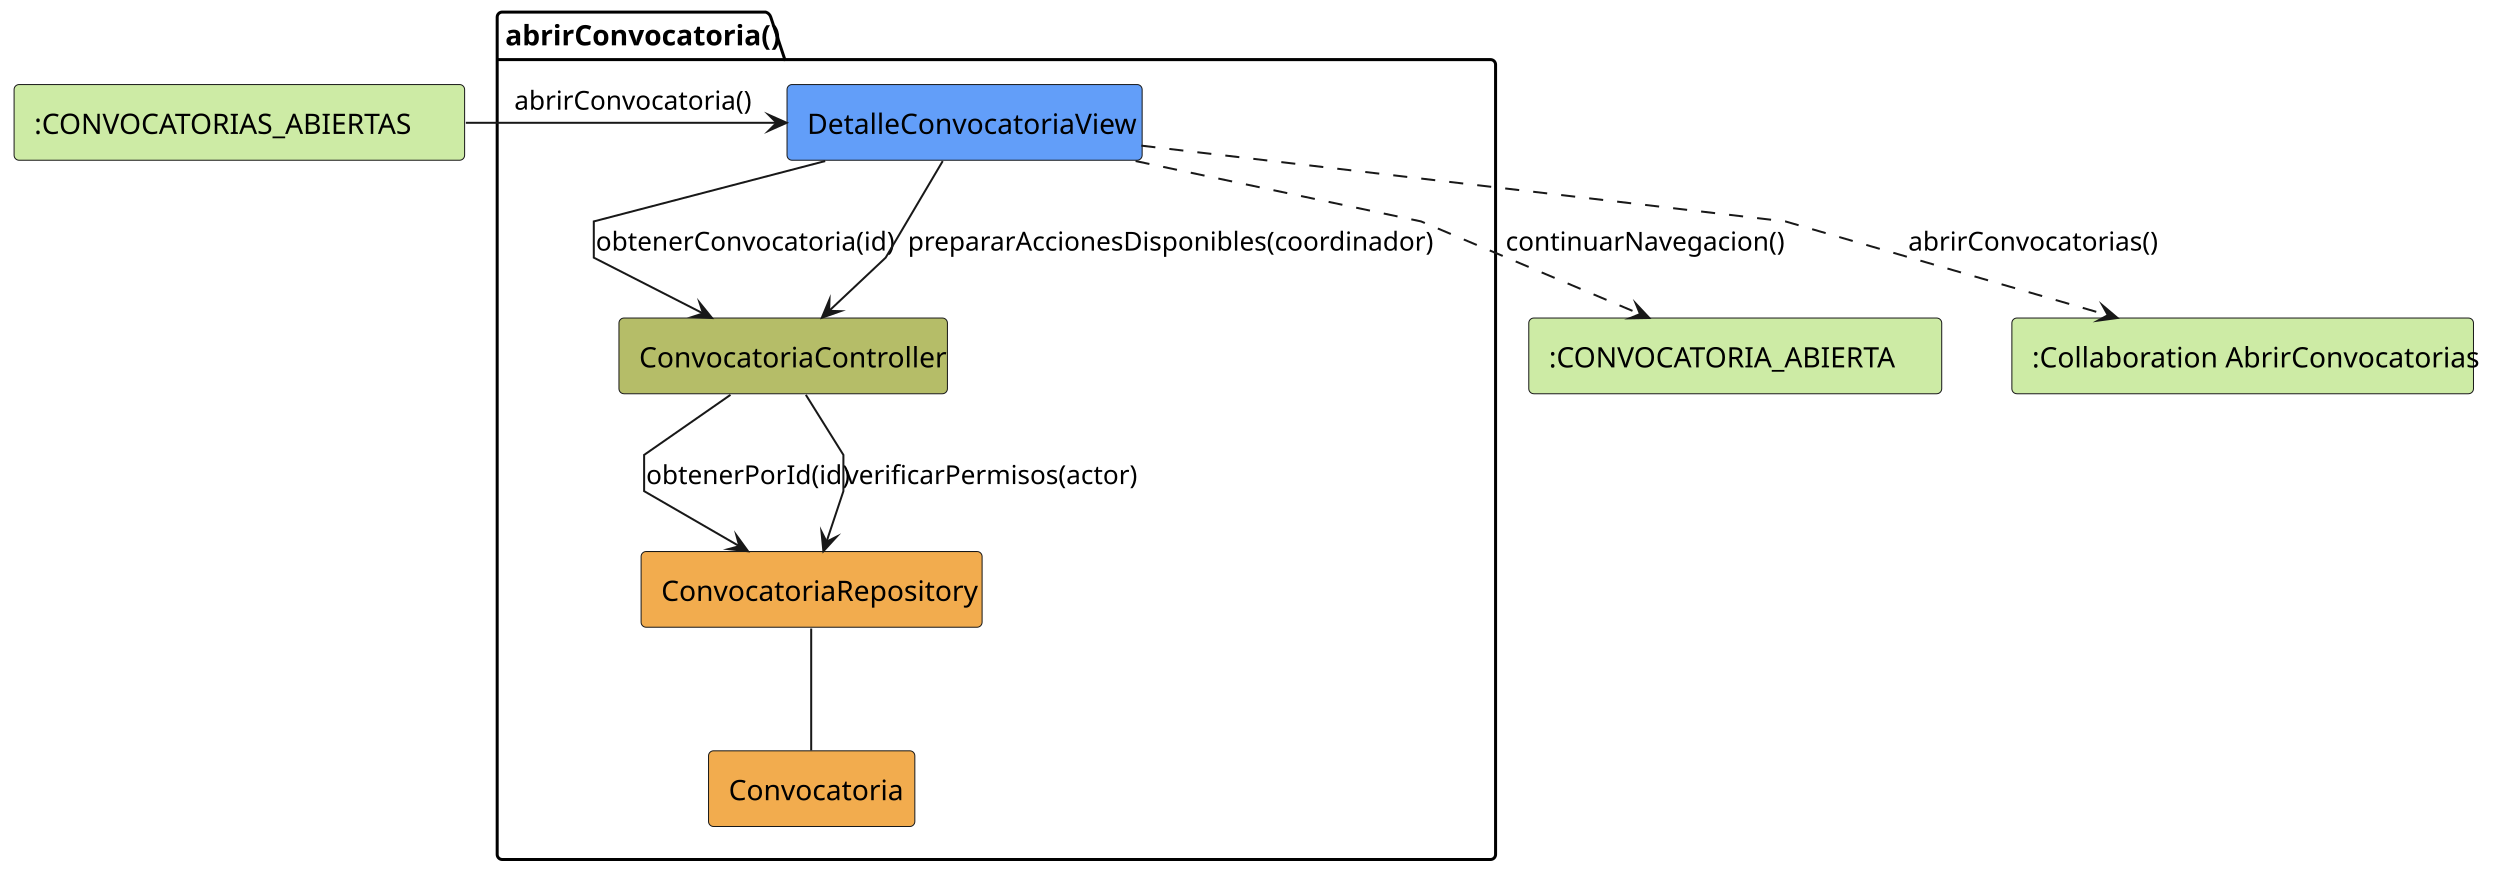
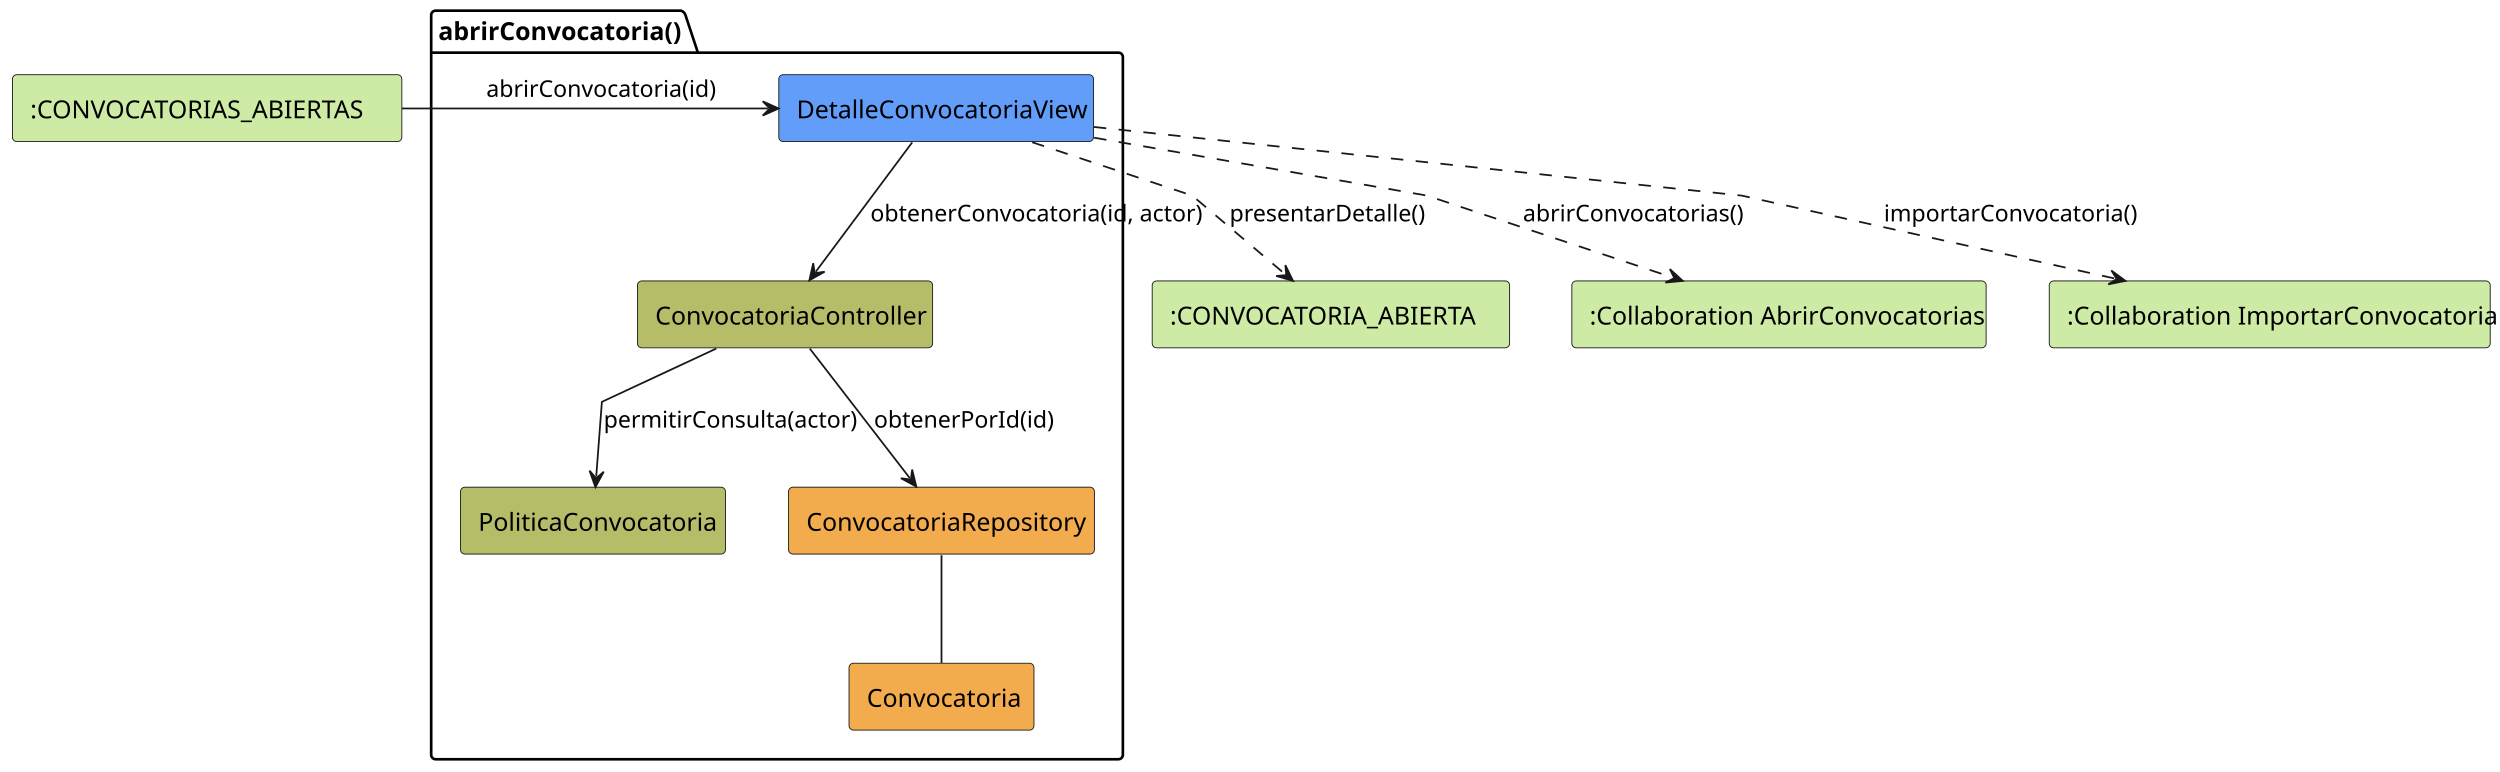
- <svg xmlns="http://www.w3.org/2000/svg" contentStyleType="text/css" data-diagram-type="DESCRIPTION" height="442px" preserveAspectRatio="none" style="width:1242px;height:442px;background:#FFFFFF;" version="1.1" viewBox="0 0 1242 442" width="1242px" zoomAndPan="magnify">
+ <svg xmlns="http://www.w3.org/2000/svg" contentStyleType="text/css" height="434px" preserveAspectRatio="none" style="width:1406px;height:434px;background:#FFFFFF;" version="1.1" viewBox="0 0 1406 434" width="1406px" zoomAndPan="magnify">
  <defs />
  <g>
-     <g class="cluster" data-qualified-name="abrirConvocatoria" data-source-line="4" id="ent0002">
-       <path d="M249.5,6 L380.41,6 A3.75,3.75 0 0 1 382.91,8.5 L389.91,29.609 L740.5,29.609 A2.5,2.5 0 0 1 743,32.109 L743,424.5 A2.5,2.5 0 0 1 740.5,427 L249.5,427 A2.5,2.5 0 0 1 247,424.5 L247,8.5 A2.5,2.5 0 0 1 249.5,6" fill="none" style="stroke:#000000;stroke-width:1.5;" />
-       <line style="stroke:#000000;stroke-width:1.5;" x1="247" x2="389.91" y1="29.609" y2="29.609" />
-       <text fill="#000000" font-family="sans-serif" font-size="14" font-weight="700" lengthAdjust="spacing" textLength="129.91" x="251" y="22.533">abrirConvocatoria()</text>
+     <g id="cluster_abrirConvocatoria">
+       <path d="M245,6 L383,6 A3.75,3.75 0 0 1 385.5,8.5 L392.5,29.609 L629,29.609 A2.5,2.5 0 0 1 631.5,32.109 L631.5,424.5 A2.5,2.5 0 0 1 629,427 L245,427 A2.5,2.5 0 0 1 242.5,424.5 L242.5,8.5 A2.5,2.5 0 0 1 245,6 " fill="none" style="stroke:#000000;stroke-width:1.5;" />
+       <line style="stroke:#000000;stroke-width:1.5;" x1="242.5" x2="392.5" y1="29.609" y2="29.609" />
+       <text fill="#000000" font-family="sans-serif" font-size="14" font-weight="bold" lengthAdjust="spacing" textLength="137" x="246.5" y="22.533">abrirConvocatoria()</text>
    </g>
-     <g class="entity" data-qualified-name="abrirConvocatoria.DetalleConvocatoriaView" data-source-line="5" id="ent0003">
-       <rect fill="#629EF9" height="37.609" rx="2.5" ry="2.5" style="stroke:#181818;stroke-width:0.5;" width="176.413" x="391" y="42" />
-       <text fill="#000000" font-family="sans-serif" font-size="14" lengthAdjust="spacing" textLength="156.413" x="401" y="66.533">DetalleConvocatoriaView</text>
+     <g id="elem_DetalleConvocatoriaView">
+       <rect fill="#629EF9" height="37.609" rx="2.5" ry="2.5" style="stroke:#181818;stroke-width:0.5;" width="177" x="438" y="42" />
+       <text fill="#000000" font-family="sans-serif" font-size="14" lengthAdjust="spacing" textLength="157" x="448" y="66.533">DetalleConvocatoriaView</text>
    </g>
-     <g class="entity" data-qualified-name="abrirConvocatoria.ConvocatoriaController" data-source-line="6" id="ent0004">
-       <rect fill="#B5BD68" height="37.609" rx="2.5" ry="2.5" style="stroke:#181818;stroke-width:0.5;" width="163.179" x="307.5" y="158" />
-       <text fill="#000000" font-family="sans-serif" font-size="14" lengthAdjust="spacing" textLength="143.179" x="317.5" y="182.533">ConvocatoriaController</text>
+     <g id="elem_ConvocatoriaController">
+       <rect fill="#B5BD68" height="37.609" rx="2.5" ry="2.5" style="stroke:#181818;stroke-width:0.5;" width="166" x="358.5" y="158" />
+       <text fill="#000000" font-family="sans-serif" font-size="14" lengthAdjust="spacing" textLength="146" x="368.5" y="182.533">ConvocatoriaController</text>
    </g>
-     <g class="entity" data-qualified-name="abrirConvocatoria.ConvocatoriaRepository" data-source-line="7" id="ent0005">
-       <rect fill="#F2AC4E" height="37.609" rx="2.5" ry="2.5" style="stroke:#181818;stroke-width:0.5;" width="169.406" x="318.5" y="274" />
-       <text fill="#000000" font-family="sans-serif" font-size="14" lengthAdjust="spacing" textLength="149.406" x="328.5" y="298.533">ConvocatoriaRepository</text>
+     <g id="elem_PoliticaConvocatoria">
+       <rect fill="#B5BD68" height="37.609" rx="2.5" ry="2.5" style="stroke:#181818;stroke-width:0.5;" width="149" x="259" y="274" />
+       <text fill="#000000" font-family="sans-serif" font-size="14" lengthAdjust="spacing" textLength="129" x="269" y="298.533">PoliticaConvocatoria</text>
    </g>
-     <g class="entity" data-qualified-name="abrirConvocatoria.Convocatoria" data-source-line="8" id="ent0006">
-       <rect fill="#F2AC4E" height="37.609" rx="2.5" ry="2.5" style="stroke:#181818;stroke-width:0.5;" width="102.489" x="352" y="373" />
-       <text fill="#000000" font-family="sans-serif" font-size="14" lengthAdjust="spacing" textLength="82.489" x="362" y="397.533">Convocatoria</text>
+     <g id="elem_ConvocatoriaRepository">
+       <rect fill="#F2AC4E" height="37.609" rx="2.5" ry="2.5" style="stroke:#181818;stroke-width:0.5;" width="172" x="443.5" y="274" />
+       <text fill="#000000" font-family="sans-serif" font-size="14" lengthAdjust="spacing" textLength="152" x="453.5" y="298.533">ConvocatoriaRepository</text>
    </g>
-     <g class="entity" data-qualified-name="EstadoEntrada" data-source-line="3" id="ent0001">
-       <rect fill="#CDEBA5" height="37.609" rx="2.5" ry="2.5" style="stroke:#181818;stroke-width:0.5;" width="223.82" x="7" y="42" />
-       <text fill="#000000" font-family="sans-serif" font-size="14" lengthAdjust="spacing" textLength="203.82" x="17" y="66.533">:CONVOCATORIAS_ABIERTAS</text>
+     <g id="elem_Convocatoria">
+       <rect fill="#F2AC4E" height="37.609" rx="2.5" ry="2.5" style="stroke:#181818;stroke-width:0.5;" width="104" x="477.5" y="373" />
+       <text fill="#000000" font-family="sans-serif" font-size="14" lengthAdjust="spacing" textLength="84" x="487.5" y="397.533">Convocatoria</text>
    </g>
-     <g class="entity" data-qualified-name="EstadoSalida" data-source-line="11" id="ent0007">
-       <rect fill="#CDEBA5" height="37.609" rx="2.5" ry="2.5" style="stroke:#181818;stroke-width:0.5;" width="205.144" x="759.5" y="158" />
-       <text fill="#000000" font-family="sans-serif" font-size="14" lengthAdjust="spacing" textLength="185.144" x="769.5" y="182.533">:CONVOCATORIA_ABIERTA</text>
+     <g id="elem_Entrada">
+       <rect fill="#CDEBA5" height="37.609" rx="2.5" ry="2.5" style="stroke:#181818;stroke-width:0.5;" width="219" x="7" y="42" />
+       <text fill="#000000" font-family="sans-serif" font-size="14" lengthAdjust="spacing" textLength="199" x="17" y="66.533">:CONVOCATORIAS_ABIERTAS</text>
    </g>
-     <g class="entity" data-qualified-name="AbrirConvocatorias" data-source-line="12" id="ent0008">
-       <rect fill="#CDEBA5" height="37.609" rx="2.5" ry="2.5" style="stroke:#181818;stroke-width:0.5;" width="229.323" x="999.5" y="158" />
-       <text fill="#000000" font-family="sans-serif" font-size="14" lengthAdjust="spacing" textLength="209.323" x="1009.5" y="182.533">:Collaboration AbrirConvocatorias</text>
+     <g id="elem_Salida">
+       <rect fill="#CDEBA5" height="37.609" rx="2.5" ry="2.5" style="stroke:#181818;stroke-width:0.5;" width="201" x="648" y="158" />
+       <text fill="#000000" font-family="sans-serif" font-size="14" lengthAdjust="spacing" textLength="181" x="658" y="182.533">:CONVOCATORIA_ABIERTA</text>
    </g>
-     <g class="link" data-entity-1="ent0001" data-entity-2="ent0003" data-link-type="dependency" data-source-line="14" id="lnk9">
-       <path d="M231.43,61 C282.8,61 337.76,61 385.8,61" fill="none" id="EstadoEntrada-to-DetalleConvocatoriaView" style="stroke:#181818;stroke-width:1;" />
-       <polygon fill="#181818" points="390.8,61,381.8,57,385.8,61,381.8,65,390.8,61" style="stroke:#181818;stroke-width:1;stroke-linejoin:miter;stroke-miterlimit:10;" />
-       <text fill="#000000" font-family="sans-serif" font-size="13" lengthAdjust="spacing" textLength="111.262" x="255.5" y="54.495">abrirConvocatoria()</text>
+     <g id="elem_AbrirConvocatorias">
+       <rect fill="#CDEBA5" height="37.609" rx="2.5" ry="2.5" style="stroke:#181818;stroke-width:0.5;" width="233" x="884" y="158" />
+       <text fill="#000000" font-family="sans-serif" font-size="14" lengthAdjust="spacing" textLength="213" x="894" y="182.533">:Collaboration AbrirConvocatorias</text>
    </g>
-     <g class="link" data-entity-1="ent0003" data-entity-2="ent0004" data-link-type="dependency" data-source-line="16" id="lnk10">
-       <path d="M409.96,80.01 C357.75,93.63 295,110 295,110 C295,110 295,128 295,128 C295,128 322.607,142.096 349.277,155.716" fill="none" id="DetalleConvocatoriaView-to-ConvocatoriaController" style="stroke:#181818;stroke-width:1;" />
-       <polygon fill="#181818" points="353.73,157.99,347.534,150.334,349.277,155.716,343.896,157.459,353.73,157.99" style="stroke:#181818;stroke-width:1;stroke-linejoin:miter;stroke-miterlimit:10;" />
-       <text fill="#000000" font-family="sans-serif" font-size="13" lengthAdjust="spacing" textLength="139.464" x="296" y="124.495">obtenerConvocatoria(id)</text>
+     <g id="elem_ImportarConvocatoria">
+       <rect fill="#CDEBA5" height="37.609" rx="2.5" ry="2.5" style="stroke:#181818;stroke-width:0.5;" width="248" x="1152.5" y="158" />
+       <text fill="#000000" font-family="sans-serif" font-size="14" lengthAdjust="spacing" textLength="228" x="1162.5" y="182.533">:Collaboration ImportarConvocatoria</text>
    </g>
-     <g class="link" data-entity-1="ent0003" data-entity-2="ent0004" data-link-type="dependency" data-source-line="17" id="lnk11">
-       <path d="M468.34,80.03 C456.8,99.58 440,128 440,128 C440,128 426.361,140.833 411.921,154.423" fill="none" id="DetalleConvocatoriaView-to-ConvocatoriaController-1" style="stroke:#181818;stroke-width:1;" />
-       <polygon fill="#181818" points="408.28,157.85,417.575,154.595,411.921,154.423,412.092,148.769,408.28,157.85" style="stroke:#181818;stroke-width:1;stroke-linejoin:miter;stroke-miterlimit:10;" />
-       <text fill="#000000" font-family="sans-serif" font-size="13" lengthAdjust="spacing" textLength="246.403" x="451" y="124.495">prepararAccionesDisponibles(coordinador)</text>
+     <g id="link_Entrada_DetalleConvocatoriaView">
+       <path d="M226.1,61 C292.4,61 369.84,61 431.94,61 " fill="none" id="Entrada-to-DetalleConvocatoriaView" style="stroke:#181818;stroke-width:1.0;" />
+       <polygon fill="#181818" points="437.94,61,428.94,57,432.94,61,428.94,65,437.94,61" style="stroke:#181818;stroke-width:1.0;" />
+       <text fill="#000000" font-family="sans-serif" font-size="13" lengthAdjust="spacing" textLength="117" x="273.5" y="54.495">abrirConvocatoria(id)</text>
    </g>
-     <g class="link" data-entity-1="ent0004" data-entity-2="ent0005" data-link-type="dependency" data-source-line="18" id="lnk12">
-       <path d="M362.91,196.15 C343.37,209.74 320,226 320,226 C320,226 320,244 320,244 C320,244 343.792,257.757 367.292,271.347" fill="none" id="ConvocatoriaController-to-ConvocatoriaRepository" style="stroke:#181818;stroke-width:1;" />
-       <polygon fill="#181818" points="371.62,273.85,365.831,265.882,367.292,271.347,361.827,272.807,371.62,273.85" style="stroke:#181818;stroke-width:1;stroke-linejoin:miter;stroke-miterlimit:10;" />
-       <text fill="#000000" font-family="sans-serif" font-size="13" lengthAdjust="spacing" textLength="93.939" x="321" y="240.495">obtenerPorId(id)</text>
+     <g id="link_DetalleConvocatoriaView_ConvocatoriaController">
+       <path d="M513.03,80.06 C497.21,101.28 474.686,131.49 458.776,152.83 " fill="none" id="DetalleConvocatoriaView-to-ConvocatoriaController" style="stroke:#181818;stroke-width:1.0;" />
+       <polygon fill="#181818" points="455.19,157.64,463.776,152.815,458.179,153.631,457.363,148.034,455.19,157.64" style="stroke:#181818;stroke-width:1.0;" />
+       <text fill="#000000" font-family="sans-serif" font-size="13" lengthAdjust="spacing" textLength="172" x="489.5" y="124.495">obtenerConvocatoria(id, actor)</text>
    </g>
-     <g class="link" data-entity-1="ent0004" data-entity-2="ent0005" data-link-type="dependency" data-source-line="19" id="lnk13">
-       <path d="M400.34,196.15 C408.84,209.74 419,226 419,226 C419,226 419,244 419,244 C419,244 415.161,255.517 410.631,269.107" fill="none" id="ConvocatoriaController-to-ConvocatoriaRepository-1" style="stroke:#181818;stroke-width:1;" />
-       <polygon fill="#181818" points="409.05,273.85,415.691,266.577,410.631,269.107,408.101,264.047,409.05,273.85" style="stroke:#181818;stroke-width:1;stroke-linejoin:miter;stroke-miterlimit:10;" />
-       <text fill="#000000" font-family="sans-serif" font-size="13" lengthAdjust="spacing" textLength="137.243" x="420" y="240.495">verificarPermisos(actor)</text>
+     <g id="link_ConvocatoriaController_PoliticaConvocatoria">
+       <path d="M402.85,196.01 C373.63,209.63 338.5,226 338.5,226 C338.5,226 336.803,248.437 335.323,267.987 " fill="none" id="ConvocatoriaController-to-PoliticaConvocatoria" style="stroke:#181818;stroke-width:1.0;" />
+       <polygon fill="#181818" points="334.87,273.97,339.538,265.298,335.247,268.984,331.561,264.694,334.87,273.97" style="stroke:#181818;stroke-width:1.0;" />
+       <text fill="#000000" font-family="sans-serif" font-size="13" lengthAdjust="spacing" textLength="131" x="339.5" y="240.495">permitirConsulta(actor)</text>
    </g>
-     <g class="link" data-entity-1="ent0005" data-entity-2="ent0006" data-link-type="association" data-source-line="20" id="lnk14">
-       <path d="M403,312.24 C403,329.59 403,355.52 403,372.84" fill="none" id="ConvocatoriaRepository-Convocatoria" style="stroke:#181818;stroke-width:1;" />
+     <g id="link_ConvocatoriaController_ConvocatoriaRepository">
+       <path d="M455.44,196.06 C471.82,217.28 495.183,247.551 511.663,268.891 " fill="none" id="ConvocatoriaController-to-ConvocatoriaRepository" style="stroke:#181818;stroke-width:1.0;" />
+       <polygon fill="#181818" points="515.33,273.64,512.995,264.072,512.274,269.683,506.663,268.962,515.33,273.64" style="stroke:#181818;stroke-width:1.0;" />
+       <text fill="#000000" font-family="sans-serif" font-size="13" lengthAdjust="spacing" textLength="91" x="491.5" y="240.495">obtenerPorId(id)</text>
    </g>
-     <g class="link" data-entity-1="ent0003" data-entity-2="ent0007" data-link-type="dependency" data-source-line="21" id="lnk15">
-       <path d="M564.17,80.01 C628.58,93.63 706,110 706,110 C706,110 768.576,136.471 814.765,156.021" fill="none" id="DetalleConvocatoriaView-to-EstadoSalida" style="stroke:#181818;stroke-width:1;stroke-dasharray:7,7;" />
-       <polygon fill="#181818" points="819.37,157.97,812.641,150.778,814.765,156.021,809.523,158.146,819.37,157.97" style="stroke:#181818;stroke-width:1;stroke-linejoin:miter;stroke-miterlimit:10;" />
-       <text fill="#000000" font-family="sans-serif" font-size="13" lengthAdjust="spacing" textLength="130.793" x="748" y="124.495">continuarNavegacion()</text>
+     <g id="link_ConvocatoriaRepository_Convocatoria">
+       <path d="M529.5,312.24 C529.5,329.59 529.5,355.52 529.5,372.84 " fill="none" id="ConvocatoriaRepository-Convocatoria" style="stroke:#181818;stroke-width:1.0;" />
    </g>
-     <g class="link" data-entity-1="ent0003" data-entity-2="ent0008" data-link-type="dependency" data-source-line="22" id="lnk16">
-       <path d="M567.03,72.36 C686.97,86.47 887,110 887,110 C887,110 979.959,137.024 1047.169,156.573" fill="none" id="DetalleConvocatoriaView-to-AbrirConvocatorias" style="stroke:#181818;stroke-width:1;stroke-dasharray:7,7;" />
-       <polygon fill="#181818" points="1051.97,157.97,1044.445,151.615,1047.169,156.573,1042.211,159.297,1051.97,157.97" style="stroke:#181818;stroke-width:1;stroke-linejoin:miter;stroke-miterlimit:10;" />
-       <text fill="#000000" font-family="sans-serif" font-size="13" lengthAdjust="spacing" textLength="117.762" x="948" y="124.495">abrirConvocatorias()</text>
+     <g id="link_DetalleConvocatoriaView_Salida">
+       <path d="M580.53,80.01 C621.39,93.63 670.5,110 670.5,110 C670.5,110 699.51,134.544 722.61,154.094 " fill="none" id="DetalleConvocatoriaView-to-Salida" style="stroke:#181818;stroke-width:1.0;stroke-dasharray:7.0,7.0;" />
+       <polygon fill="#181818" points="727.19,157.97,722.904,149.103,723.373,154.74,717.736,155.209,727.19,157.97" style="stroke:#181818;stroke-width:1.0;" />
+       <text fill="#000000" font-family="sans-serif" font-size="13" lengthAdjust="spacing" textLength="102" x="691.5" y="124.495">presentarDetalle()</text>
+     </g>
+     <g id="link_DetalleConvocatoriaView_AbrirConvocatorias">
+       <path d="M615.35,77.45 C696.03,91.48 802.5,110 802.5,110 C802.5,110 882.078,136.522 940.708,156.072 " fill="none" id="DetalleConvocatoriaView-to-AbrirConvocatorias" style="stroke:#181818;stroke-width:1.0;stroke-dasharray:7.0,7.0;" />
+       <polygon fill="#181818" points="946.4,157.97,939.127,151.328,941.657,156.388,936.597,158.918,946.4,157.97" style="stroke:#181818;stroke-width:1.0;" />
+       <text fill="#000000" font-family="sans-serif" font-size="13" lengthAdjust="spacing" textLength="114" x="856.5" y="124.495">abrirConvocatorias()</text>
+     </g>
+     <g id="link_DetalleConvocatoriaView_ImportarConvocatoria">
+       <path d="M615.19,71.4 C747.07,85.37 979.5,110 979.5,110 C979.5,110 1101.553,137.118 1189.483,156.668 " fill="none" id="DetalleConvocatoriaView-to-ImportarConvocatoria" style="stroke:#181818;stroke-width:1.0;stroke-dasharray:7.0,7.0;" />
+       <polygon fill="#181818" points="1195.34,157.97,1187.423,152.112,1190.459,156.885,1185.686,159.921,1195.34,157.97" style="stroke:#181818;stroke-width:1.0;" />
+       <text fill="#000000" font-family="sans-serif" font-size="13" lengthAdjust="spacing" textLength="129" x="1059.5" y="124.495">importarConvocatoria()</text>
    </g>
  </g>
</svg>
